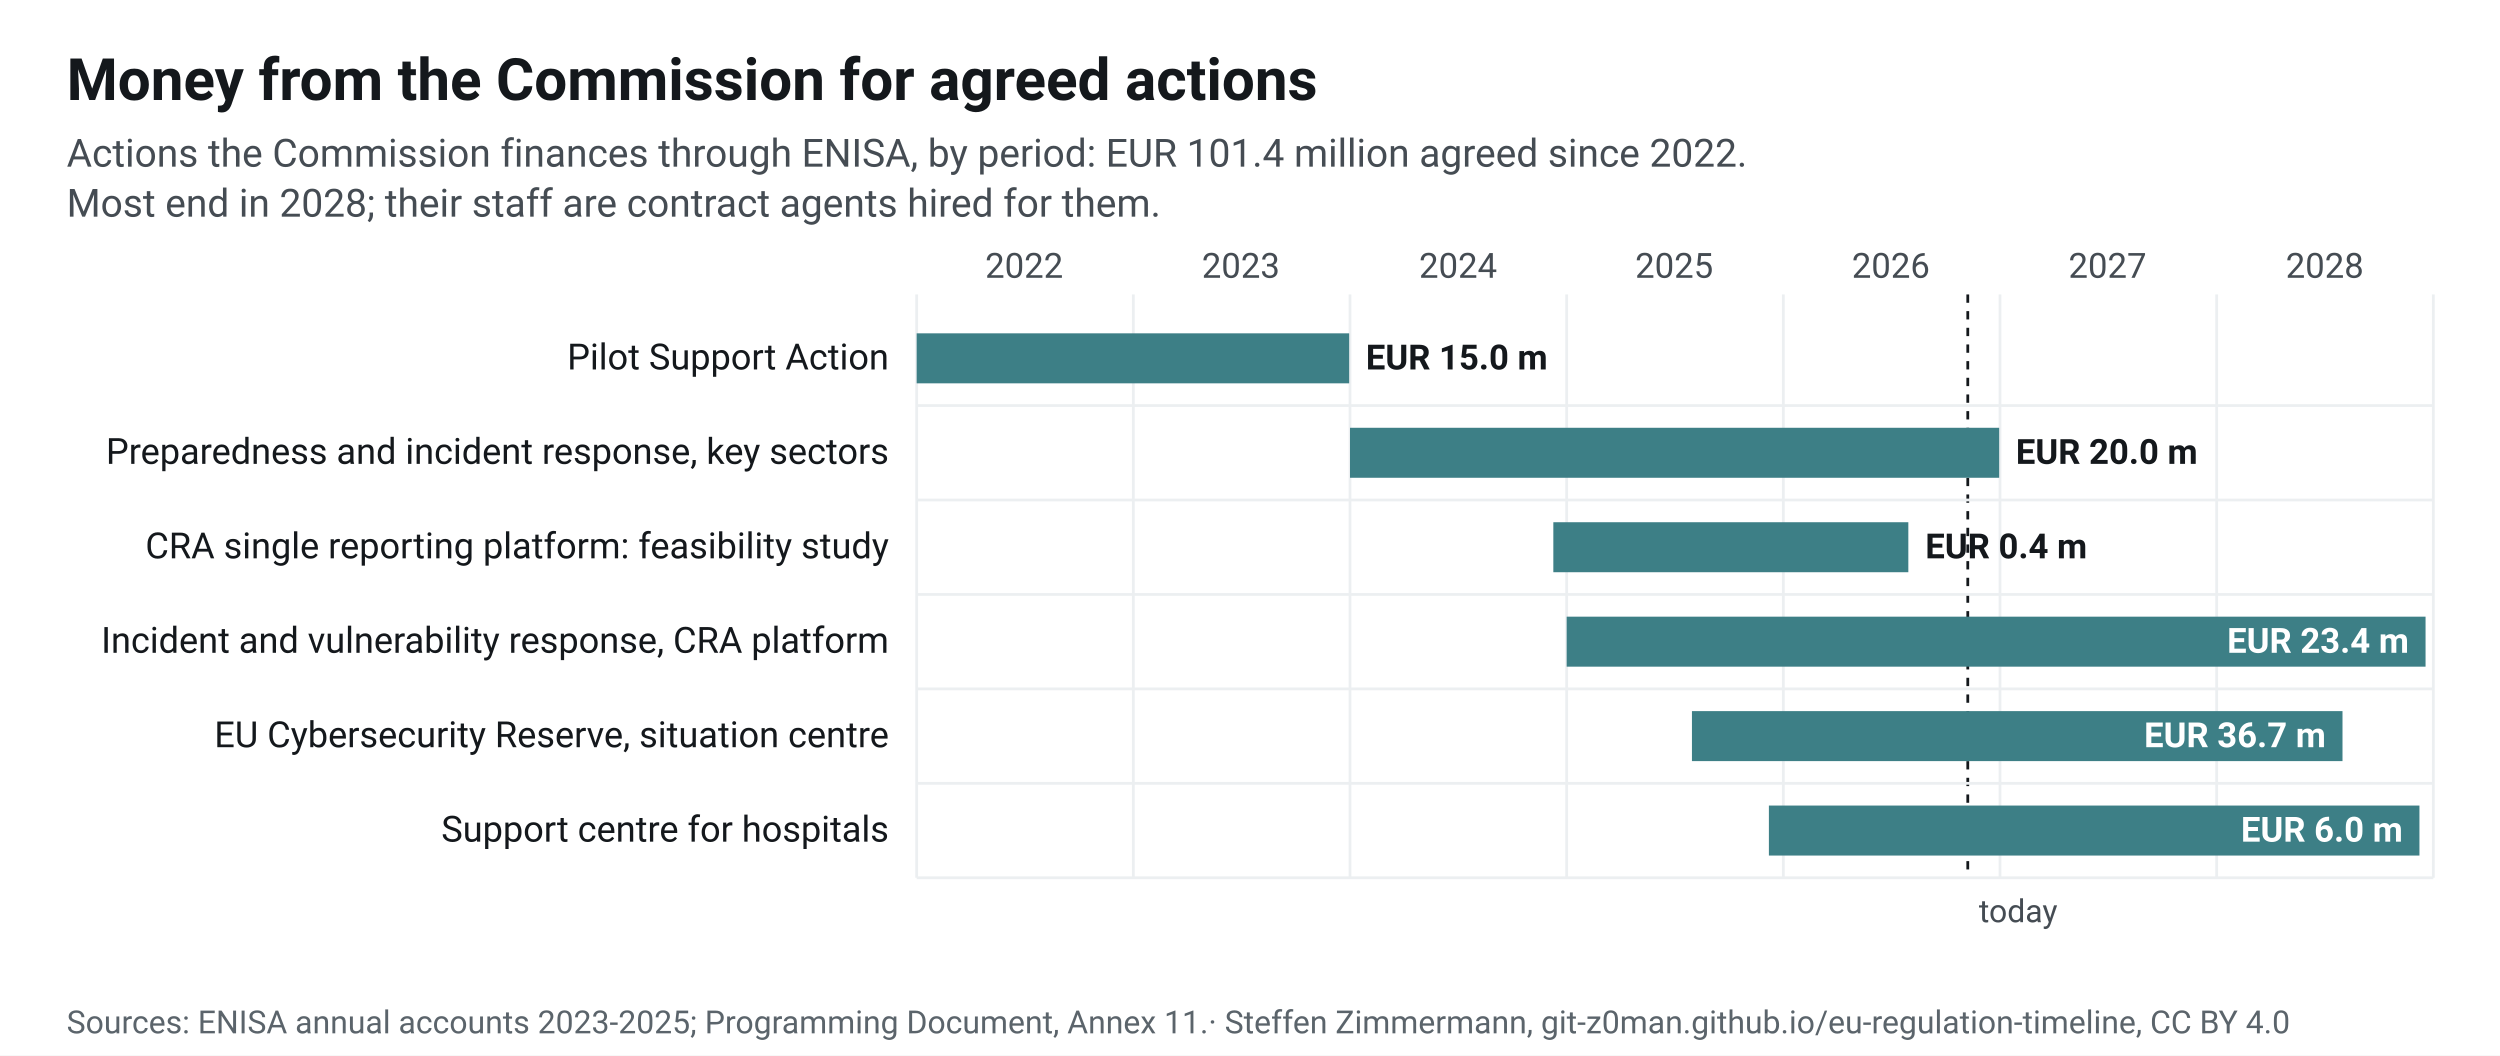
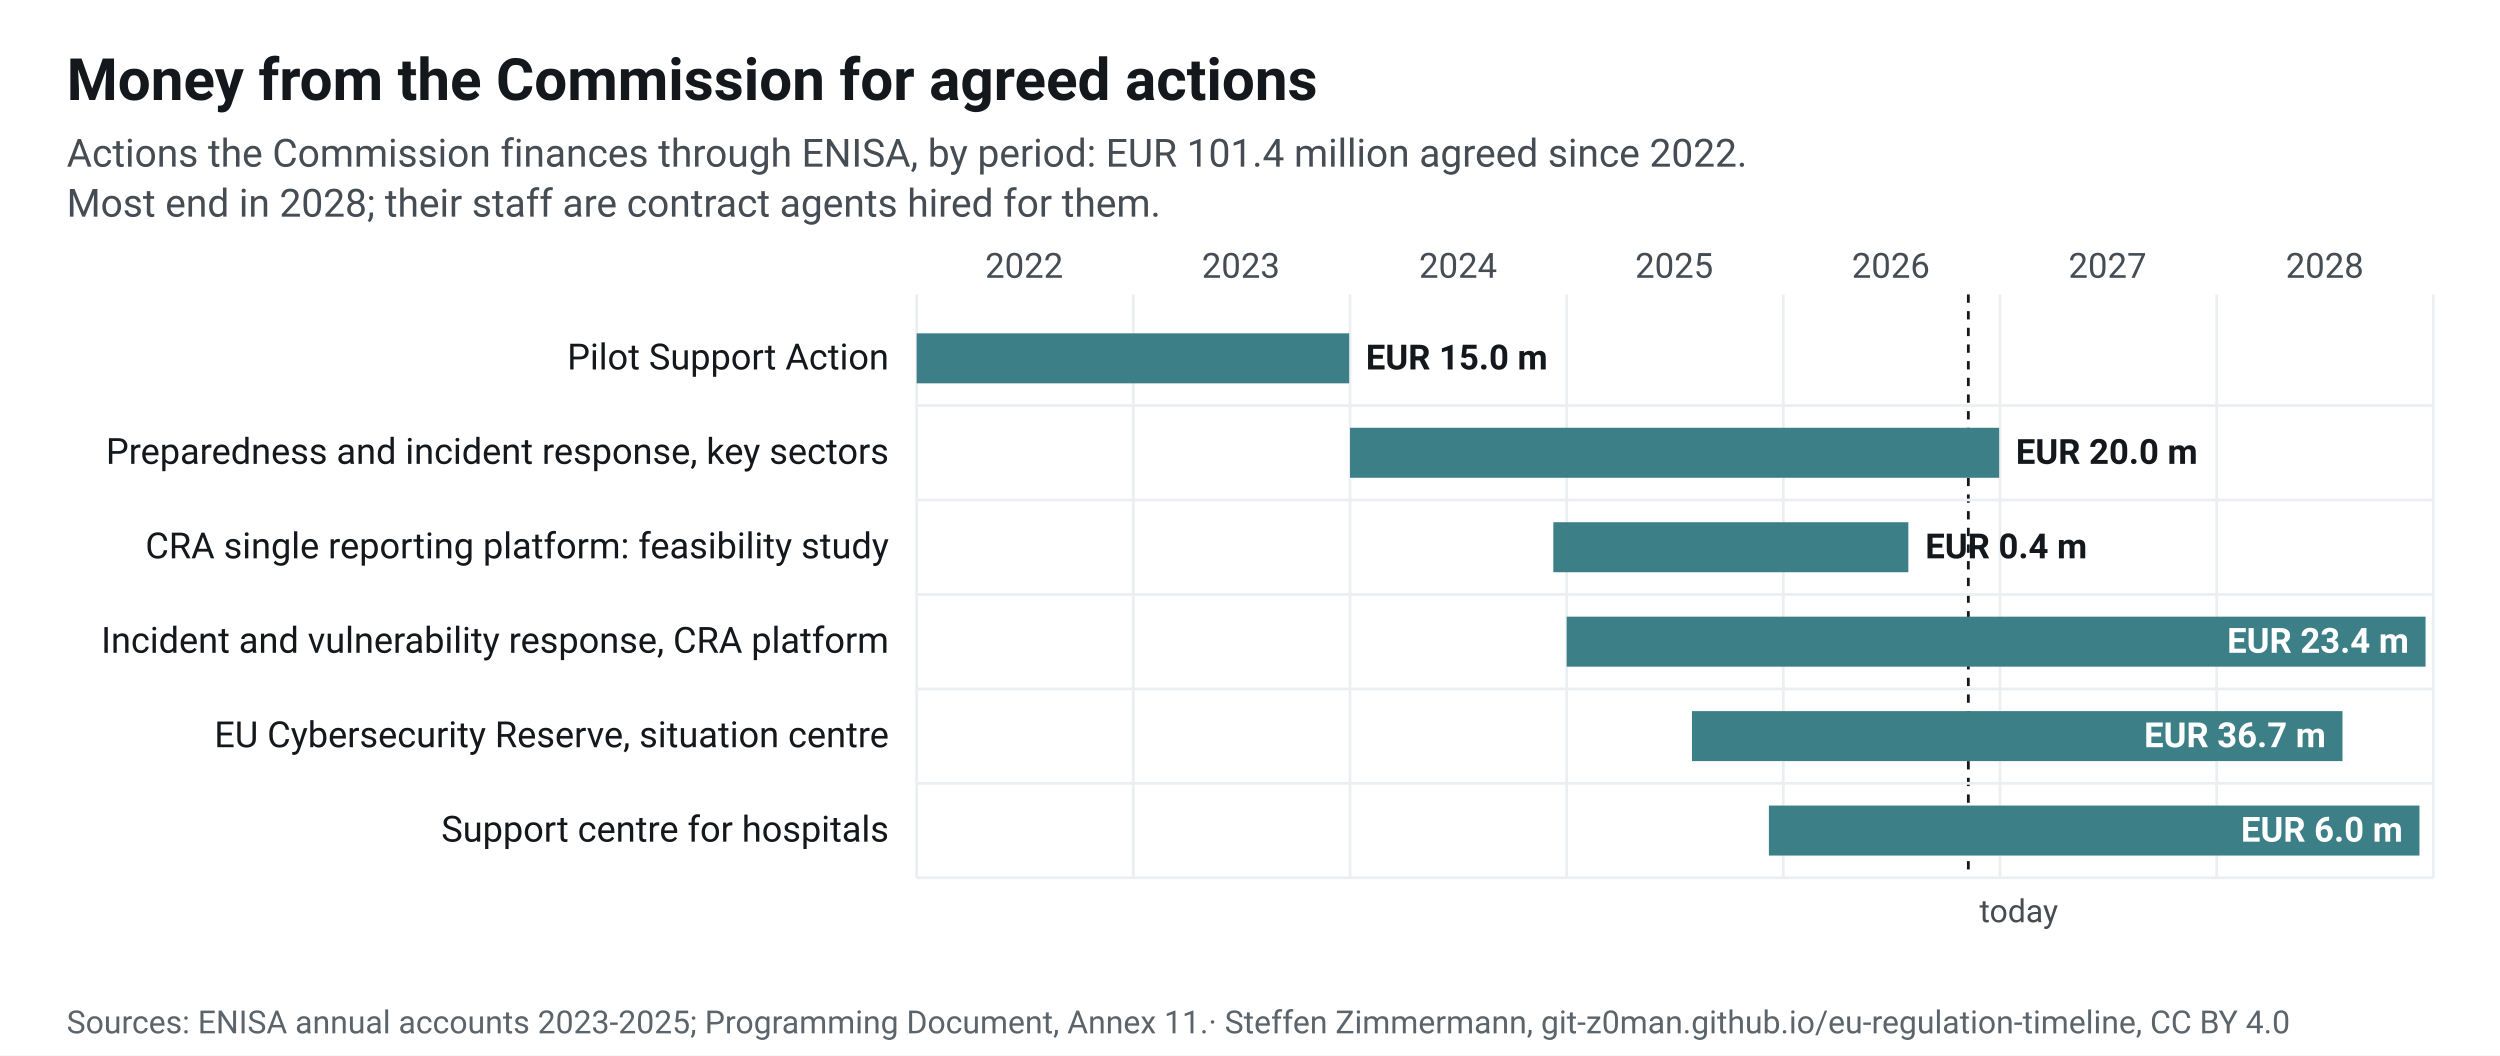
<svg xmlns="http://www.w3.org/2000/svg" width="900" height="380" viewBox="0 0 900 380" font-family="&quot;Source Sans 3&quot;, system-ui, -apple-system, Segoe UI, Roboto, Arial, sans-serif" font-size="13" role="img" aria-label="Money from the Commission for agreed actions">
  <rect width="900" height="380" fill="#fff" />
  <defs>
    <pattern id="plan" width="6" height="6" patternUnits="userSpaceOnUse" patternTransform="rotate(45)">
      <rect width="6" height="6" fill="#fff" />
      <line x1="0" y1="0" x2="0" y2="6" stroke="#cfe2e4" stroke-width="3" />
    </pattern>
  </defs>
  <text x="24" y="36" font-size="21" font-weight="700" fill="#14181c">Money from the Commission for agreed actions</text>
  <text x="24" y="60" font-size="14" fill="#454c53">Actions the Commission finances through ENISA, by period: EUR 101.4 million agreed since 2022.</text>
  <text x="24" y="78" font-size="14" fill="#454c53">Most end in 2028; their staff are contract agents hired for them.</text>
  <line x1="330.0" x2="330.0" y1="106" y2="316" stroke="#eceff1" />
  <text x="368.7" y="100" text-anchor="middle" font-size="12.5" fill="#454c53">2022</text>
  <line x1="408.0" x2="408.0" y1="106" y2="316" stroke="#eceff1" />
  <text x="446.7" y="100" text-anchor="middle" font-size="12.5" fill="#454c53">2023</text>
  <line x1="486.0" x2="486.0" y1="106" y2="316" stroke="#eceff1" />
  <text x="524.9" y="100" text-anchor="middle" font-size="12.5" fill="#454c53">2024</text>
  <line x1="564.0" x2="564.0" y1="106" y2="316" stroke="#eceff1" />
  <text x="602.7" y="100" text-anchor="middle" font-size="12.5" fill="#454c53">2025</text>
  <line x1="642.0" x2="642.0" y1="106" y2="316" stroke="#eceff1" />
  <text x="680.7" y="100" text-anchor="middle" font-size="12.5" fill="#454c53">2026</text>
  <line x1="720.0" x2="720.0" y1="106" y2="316" stroke="#eceff1" />
  <text x="758.7" y="100" text-anchor="middle" font-size="12.5" fill="#454c53">2027</text>
  <line x1="798.0" x2="798.0" y1="106" y2="316" stroke="#eceff1" />
  <text x="836.9" y="100" text-anchor="middle" font-size="12.5" fill="#454c53">2028</text>
  <line x1="876.0" x2="876.0" y1="106" y2="316" stroke="#eceff1" />
-   <line x1="708.4" x2="708.4" y1="106" y2="316" stroke="#14181c" stroke-dasharray="3 3" />
-   <text x="712.4" y="332" font-size="11.5" fill="#454c53">today</text>
+   <line x1="708.6" x2="708.6" y1="106" y2="316" stroke="#14181c" stroke-dasharray="3 3" />
+   <text x="712.6" y="332" font-size="11.5" fill="#454c53">today</text>
  <text x="320" y="133.0" text-anchor="end" font-size="13" fill="#14181c">Pilot Support Action</text>
  <rect x="330.0" y="120.0" width="155.7" height="18" fill="#3d7f86" />
  <text x="491.7" y="133.0" text-anchor="start" font-size="12.5" font-weight="600" fill="#14181c">EUR 15.0 m</text>
  <line x1="330" x2="876" y1="146.0" y2="146.0" stroke="#eceff1" />
  <text x="320" y="167.0" text-anchor="end" font-size="13" fill="#14181c">Preparedness and incident response, key sectors</text>
  <rect x="486.0" y="154.0" width="233.7" height="18" fill="#3d7f86" />
  <text x="725.7" y="167.0" text-anchor="start" font-size="12.5" font-weight="600" fill="#14181c">EUR 20.0 m</text>
  <line x1="330" x2="876" y1="180.0" y2="180.0" stroke="#eceff1" />
  <text x="320" y="201.0" text-anchor="end" font-size="13" fill="#14181c">CRA single reporting platform: feasibility study</text>
  <rect x="559.2" y="188.0" width="127.8" height="18" fill="#3d7f86" />
  <text x="693.1" y="201.0" text-anchor="start" font-size="12.5" font-weight="600" fill="#14181c">EUR 0.4 m</text>
  <line x1="330" x2="876" y1="214.0" y2="214.0" stroke="#eceff1" />
  <text x="320" y="235.0" text-anchor="end" font-size="13" fill="#14181c">Incident and vulnerability response, CRA platform</text>
  <rect x="564.0" y="222.0" width="309.2" height="18" fill="#3d7f86" />
  <text x="867.2" y="235.0" text-anchor="end" font-size="12.5" font-weight="600" fill="#fff">EUR 23.4 m</text>
  <line x1="330" x2="876" y1="248.0" y2="248.0" stroke="#eceff1" />
  <text x="320" y="269.0" text-anchor="end" font-size="13" fill="#14181c">EU Cybersecurity Reserve, situation centre</text>
  <rect x="609.1" y="256.0" width="234.2" height="18" fill="#3d7f86" />
  <text x="837.3" y="269.0" text-anchor="end" font-size="12.5" font-weight="600" fill="#fff">EUR 36.7 m</text>
  <line x1="330" x2="876" y1="282.0" y2="282.0" stroke="#eceff1" />
  <text x="320" y="303.0" text-anchor="end" font-size="13" fill="#14181c">Support centre for hospitals</text>
  <rect x="636.8" y="290.0" width="234.2" height="18" fill="#3d7f86" />
  <text x="865.0" y="303.0" text-anchor="end" font-size="12.5" font-weight="600" fill="#fff">EUR 6.0 m</text>
  <line x1="330" x2="876" y1="316.0" y2="316.0" stroke="#eceff1" />
  <text x="24" y="372" font-size="11.5" fill="#5b646b">Sources: ENISA annual accounts 2023-2025; Programming Document, Annex 11.<tspan> · Steffen Zimmermann, git-z0man.github.io/eu-regulation-timeline, CC BY 4.0</tspan>
  </text>
</svg>
